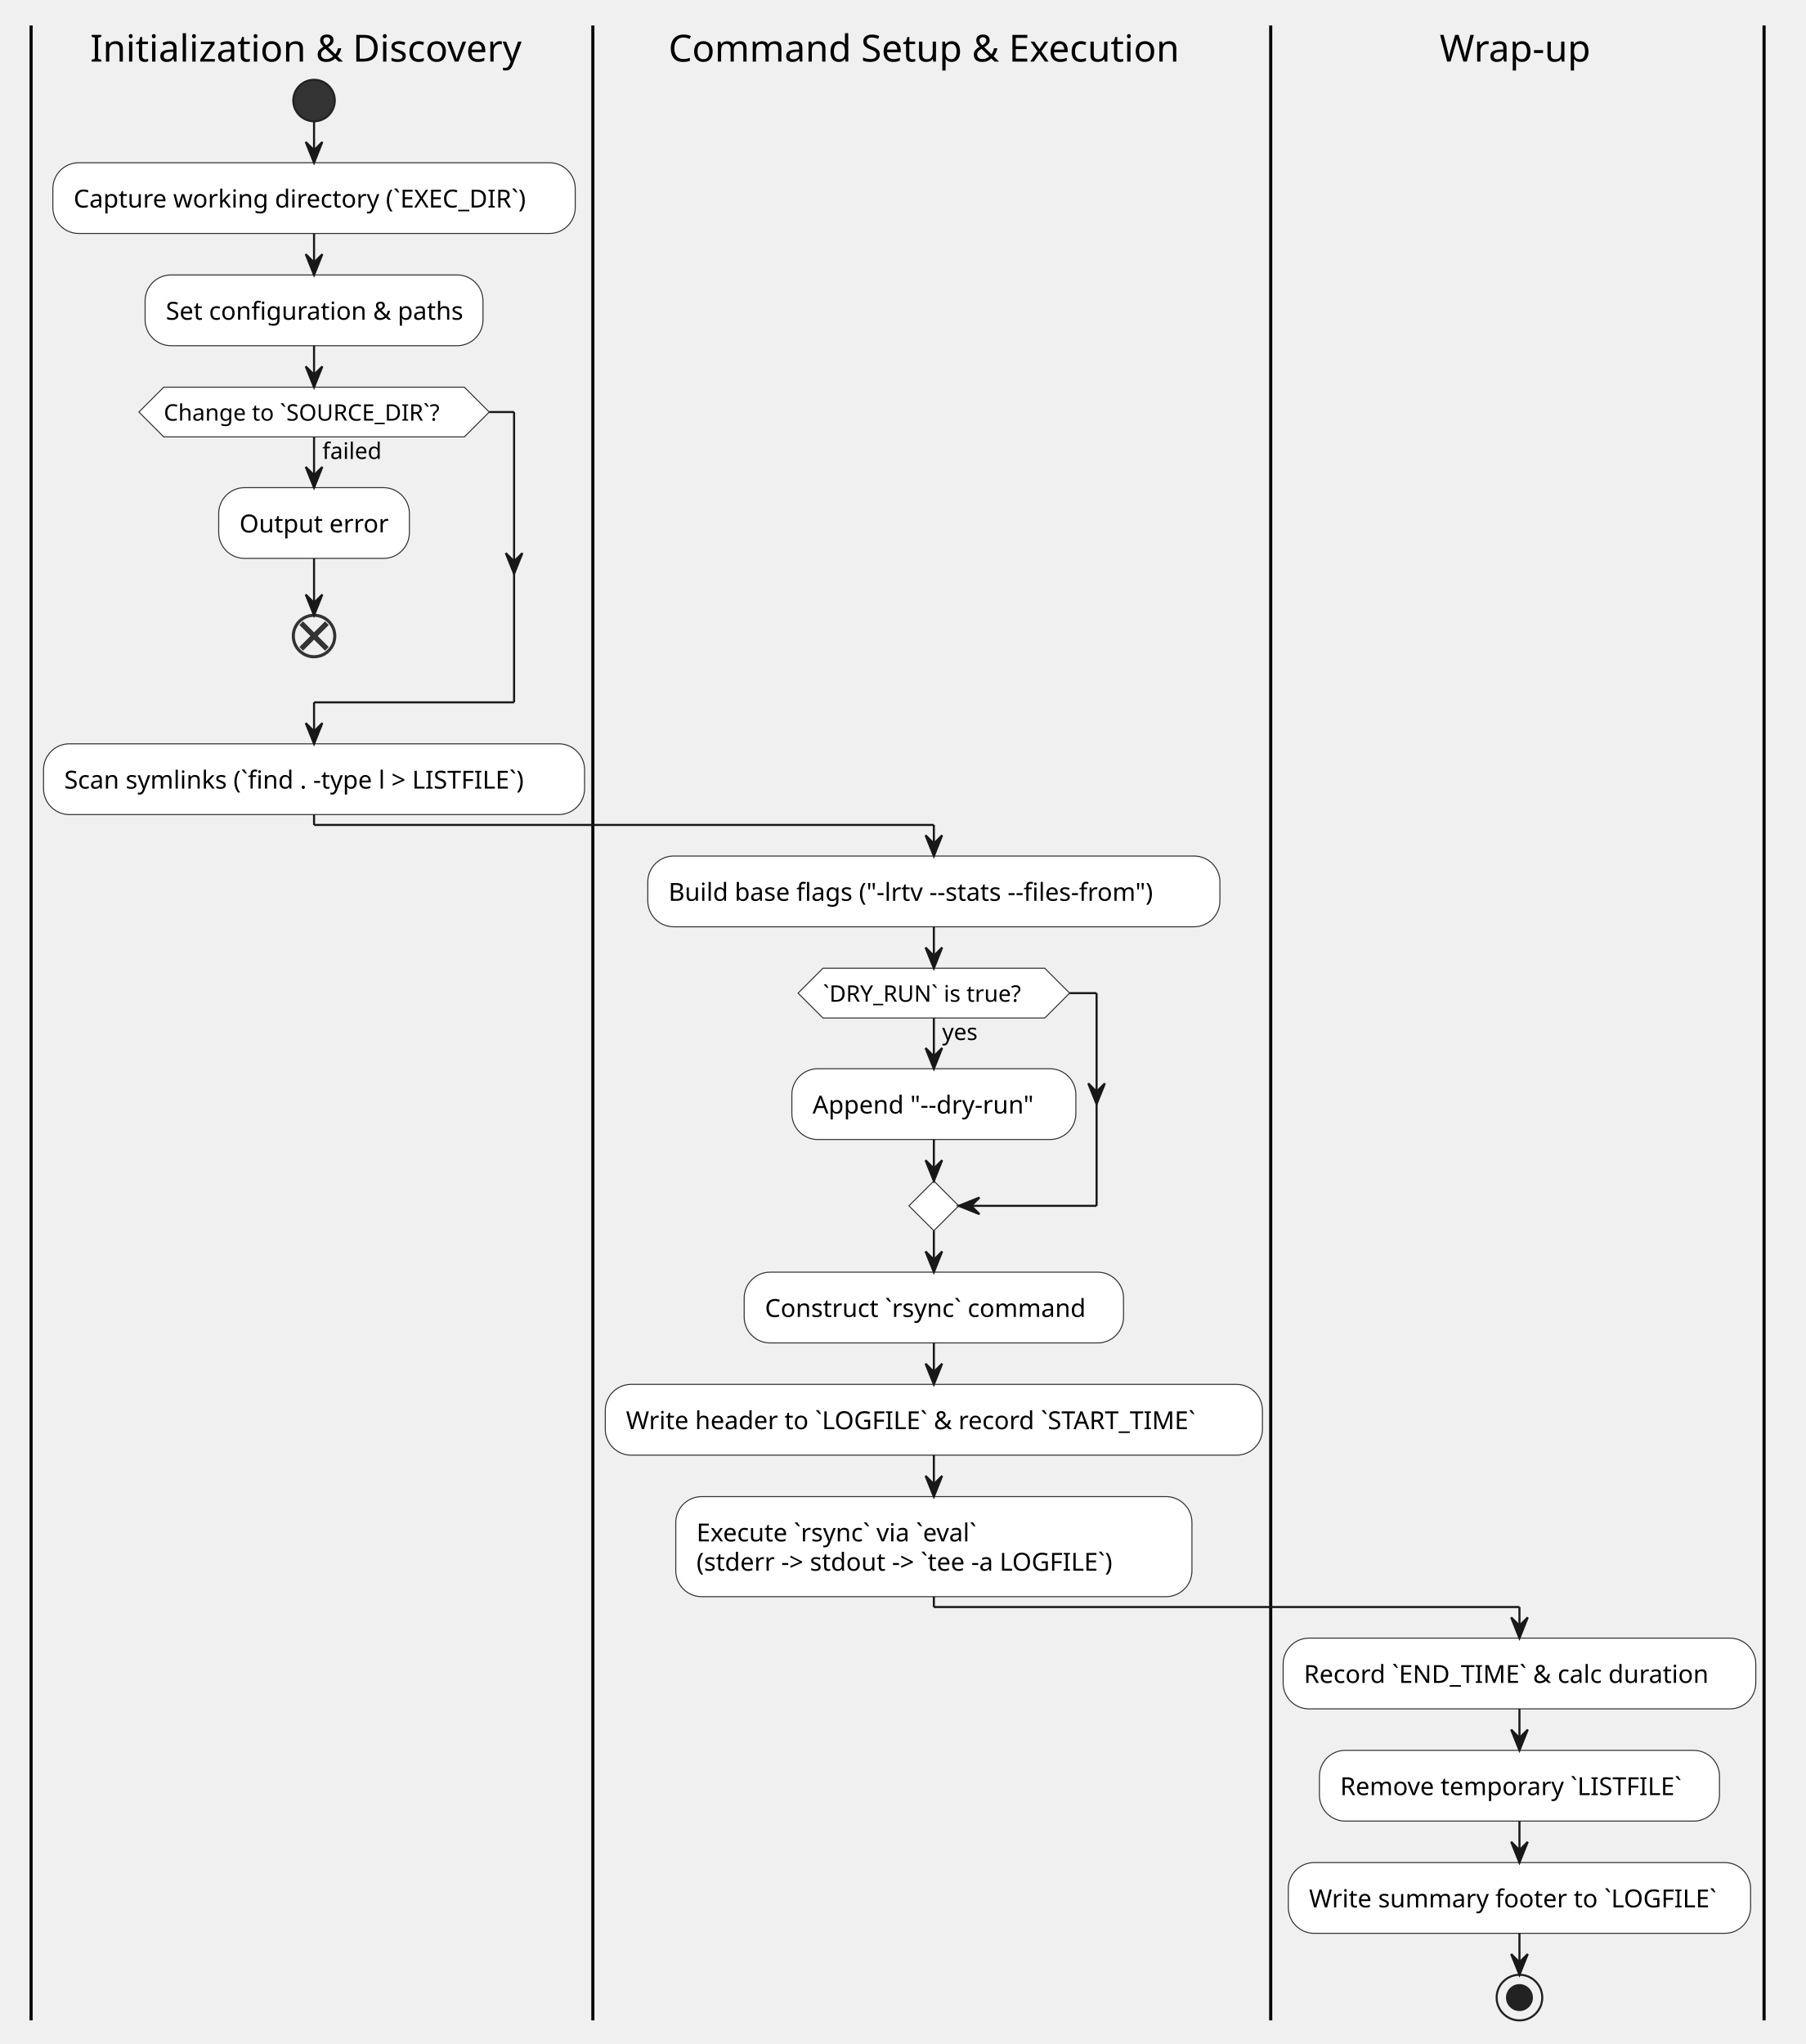
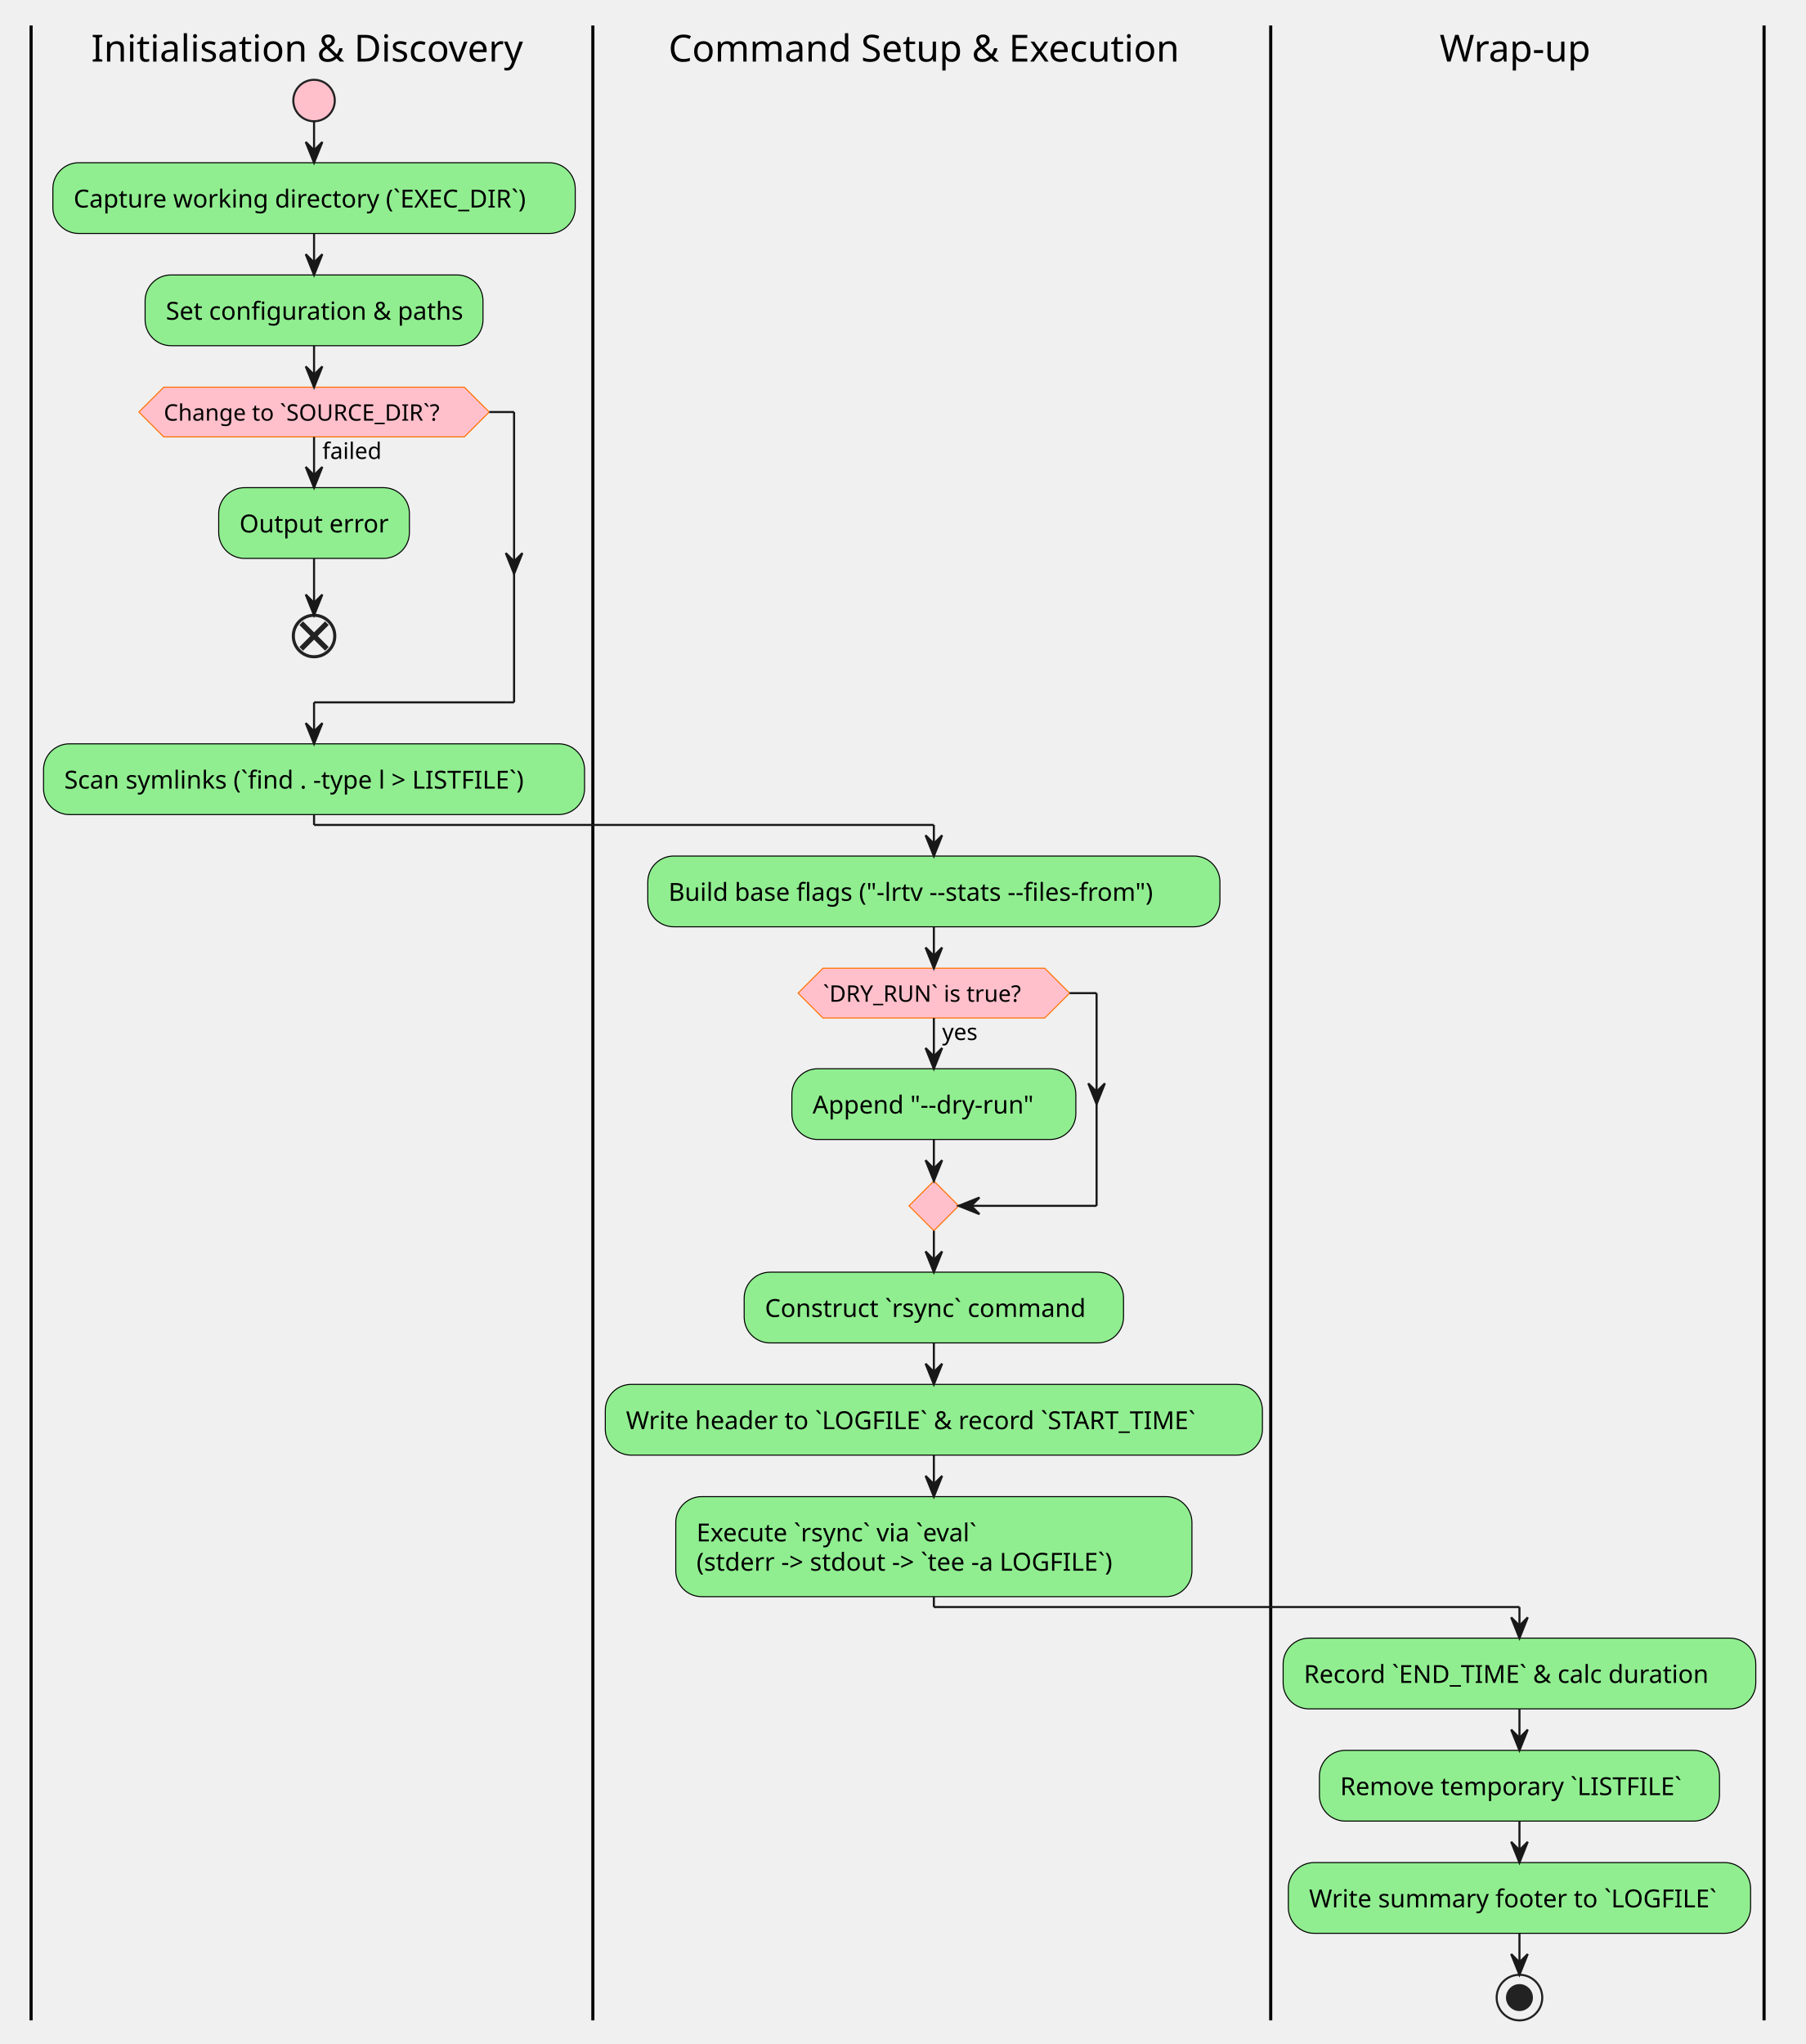
<svg xmlns="http://www.w3.org/2000/svg" contentStyleType="text/css" height="986px" preserveAspectRatio="none" style="width:871px;height:986px;background:#FFFFFF;" version="1.1" viewBox="0 0 871 986" width="871px" zoomAndPan="magnify">
  <defs />
  <g>
    <rect fill="none" height="21.199" style="stroke:none;stroke-width:1.0;" width="838" x="15" y="12.297" />
-     <ellipse cx="151.5" cy="48.496" fill="#333333" rx="10" ry="10" style="stroke:#222222;stroke-width:1.0;" />
-     <rect fill="#FFFFFF" height="34.133" rx="12.5" ry="12.5" style="stroke:#333333;stroke-width:0.5;" width="252" x="25.5" y="78.496" />
+     <ellipse cx="151.5" cy="48.496" fill="#FFC0CB" rx="10" ry="10" style="stroke:#222222;stroke-width:1.0;" />
+     <rect fill="#90EE90" height="34.133" rx="12.5" ry="12.5" style="stroke:#000000;stroke-width:0.5;" width="252" x="25.5" y="78.496" />
    <text fill="#000000" font-family="sans-serif" font-size="12" lengthAdjust="spacing" textLength="232" x="35.5" y="100.098">Capture working directory (`EXEC_DIR`)</text>
-     <rect fill="#FFFFFF" height="34.133" rx="12.5" ry="12.5" style="stroke:#333333;stroke-width:0.5;" width="163" x="70" y="132.629" />
+     <rect fill="#90EE90" height="34.133" rx="12.5" ry="12.5" style="stroke:#000000;stroke-width:0.5;" width="163" x="70" y="132.629" />
    <text fill="#000000" font-family="sans-serif" font-size="12" lengthAdjust="spacing" textLength="143" x="80" y="154.231">Set configuration &amp; paths</text>
-     <rect fill="#FFFFFF" height="34.133" rx="12.5" ry="12.5" style="stroke:#333333;stroke-width:0.5;" width="92" x="105.5" y="235.239" />
+     <rect fill="#90EE90" height="34.133" rx="12.5" ry="12.5" style="stroke:#000000;stroke-width:0.5;" width="92" x="105.5" y="235.239" />
    <text fill="#000000" font-family="sans-serif" font-size="12" lengthAdjust="spacing" textLength="72" x="115.5" y="256.841">Output error</text>
-     <ellipse cx="151.5" cy="306.806" fill="none" rx="10" ry="10" style="stroke:#333333;stroke-width:1.5;" />
-     <line style="stroke:#333333;stroke-width:2.5;" x1="145.313" x2="157.687" y1="300.618" y2="312.993" />
-     <line style="stroke:#333333;stroke-width:2.5;" x1="157.687" x2="145.313" y1="300.618" y2="312.993" />
-     <polygon fill="#FFFFFF" points="79,186.762,224,186.762,236,198.762,224,210.762,79,210.762,67,198.762,79,186.762" style="stroke:#333333;stroke-width:0.5;" />
+     <ellipse cx="151.5" cy="306.806" fill="none" rx="10" ry="10" style="stroke:#222222;stroke-width:1.5;" />
+     <line style="stroke:#222222;stroke-width:2.5;" x1="145.313" x2="157.687" y1="300.618" y2="312.993" />
+     <line style="stroke:#222222;stroke-width:2.5;" x1="157.687" x2="145.313" y1="300.618" y2="312.993" />
+     <polygon fill="#FFC0CB" points="79,186.762,224,186.762,236,198.762,224,210.762,79,210.762,67,198.762,79,186.762" style="stroke:#FF6F00;stroke-width:0.5;" />
    <text fill="#000000" font-family="sans-serif" font-size="11" lengthAdjust="spacing" textLength="29" x="155.5" y="221.397">failed</text>
    <text fill="#000000" font-family="sans-serif" font-size="11" lengthAdjust="spacing" textLength="145" x="79" y="202.919">Change to `SOURCE_DIR`?</text>
-     <rect fill="#FFFFFF" height="34.133" rx="12.5" ry="12.5" style="stroke:#333333;stroke-width:0.5;" width="261" x="21" y="358.806" />
+     <rect fill="#90EE90" height="34.133" rx="12.5" ry="12.5" style="stroke:#000000;stroke-width:0.5;" width="261" x="21" y="358.806" />
    <text fill="#000000" font-family="sans-serif" font-size="12" lengthAdjust="spacing" textLength="241" x="31" y="380.407">Scan symlinks (`find . -type l &gt; LISTFILE`)</text>
    <line style="stroke:#000000;stroke-width:1.5;" x1="15" x2="15" y1="12.297" y2="974.611" />
-     <rect fill="#FFFFFF" height="34.133" rx="12.5" ry="12.5" style="stroke:#333333;stroke-width:0.5;" width="276" x="312.5" y="412.938" />
+     <rect fill="#90EE90" height="34.133" rx="12.5" ry="12.5" style="stroke:#000000;stroke-width:0.5;" width="276" x="312.5" y="412.938" />
    <text fill="#000000" font-family="sans-serif" font-size="12" lengthAdjust="spacing" textLength="256" x="322.5" y="434.54">Build base flags ("-lrtv --stats --files-from")</text>
-     <rect fill="#FFFFFF" height="34.133" rx="12.5" ry="12.5" style="stroke:#333333;stroke-width:0.5;" width="137" x="382" y="515.549" />
+     <rect fill="#90EE90" height="34.133" rx="12.5" ry="12.5" style="stroke:#000000;stroke-width:0.5;" width="137" x="382" y="515.549" />
    <text fill="#000000" font-family="sans-serif" font-size="12" lengthAdjust="spacing" textLength="117" x="392" y="537.15">Append "--dry-run"</text>
-     <polygon fill="#FFFFFF" points="397,467.071,504,467.071,516,479.071,504,491.071,397,491.071,385,479.071,397,467.071" style="stroke:#333333;stroke-width:0.5;" />
+     <polygon fill="#FFC0CB" points="397,467.071,504,467.071,516,479.071,504,491.071,397,491.071,385,479.071,397,467.071" style="stroke:#FF6F00;stroke-width:0.5;" />
    <text fill="#000000" font-family="sans-serif" font-size="11" lengthAdjust="spacing" textLength="18" x="454.5" y="501.706">yes</text>
    <text fill="#000000" font-family="sans-serif" font-size="11" lengthAdjust="spacing" textLength="107" x="397" y="483.228">`DRY_RUN` is true?</text>
-     <polygon fill="#FFFFFF" points="450.5,569.682,462.5,581.682,450.5,593.682,438.5,581.682,450.5,569.682" style="stroke:#333333;stroke-width:0.5;" />
-     <rect fill="#FFFFFF" height="34.133" rx="12.5" ry="12.5" style="stroke:#333333;stroke-width:0.5;" width="183" x="359" y="613.682" />
+     <polygon fill="#FFC0CB" points="450.5,569.682,462.5,581.682,450.5,593.682,438.5,581.682,450.5,569.682" style="stroke:#FF6F00;stroke-width:0.5;" />
+     <rect fill="#90EE90" height="34.133" rx="12.5" ry="12.5" style="stroke:#000000;stroke-width:0.5;" width="183" x="359" y="613.682" />
    <text fill="#000000" font-family="sans-serif" font-size="12" lengthAdjust="spacing" textLength="163" x="369" y="635.283">Construct `rsync` command</text>
-     <rect fill="#FFFFFF" height="34.133" rx="12.5" ry="12.5" style="stroke:#333333;stroke-width:0.5;" width="317" x="292" y="667.814" />
+     <rect fill="#90EE90" height="34.133" rx="12.5" ry="12.5" style="stroke:#000000;stroke-width:0.5;" width="317" x="292" y="667.814" />
    <text fill="#000000" font-family="sans-serif" font-size="12" lengthAdjust="spacing" textLength="297" x="302" y="689.416">Write header to `LOGFILE` &amp; record `START_TIME`</text>
-     <rect fill="#FFFFFF" height="48.266" rx="12.5" ry="12.5" style="stroke:#333333;stroke-width:0.5;" width="249" x="326" y="721.947" />
+     <rect fill="#90EE90" height="48.266" rx="12.5" ry="12.5" style="stroke:#000000;stroke-width:0.5;" width="249" x="326" y="721.947" />
    <text fill="#000000" font-family="sans-serif" font-size="12" lengthAdjust="spacing" textLength="154" x="336" y="743.549">Execute `rsync` via `eval`</text>
    <text fill="#000000" font-family="sans-serif" font-size="12" lengthAdjust="spacing" textLength="229" x="336" y="757.682">(stderr -&gt; stdout -&gt; `tee -a LOGFILE`)</text>
    <line style="stroke:#000000;stroke-width:1.5;" x1="286" x2="286" y1="12.297" y2="974.611" />
-     <rect fill="#FFFFFF" height="34.133" rx="12.5" ry="12.5" style="stroke:#333333;stroke-width:0.5;" width="228" x="619" y="790.213" />
+     <rect fill="#90EE90" height="34.133" rx="12.5" ry="12.5" style="stroke:#000000;stroke-width:0.5;" width="228" x="619" y="790.213" />
    <text fill="#000000" font-family="sans-serif" font-size="12" lengthAdjust="spacing" textLength="208" x="629" y="811.814">Record `END_TIME` &amp; calc duration</text>
-     <rect fill="#FFFFFF" height="34.133" rx="12.5" ry="12.5" style="stroke:#333333;stroke-width:0.5;" width="193" x="636.5" y="844.346" />
+     <rect fill="#90EE90" height="34.133" rx="12.5" ry="12.5" style="stroke:#000000;stroke-width:0.5;" width="193" x="636.5" y="844.346" />
    <text fill="#000000" font-family="sans-serif" font-size="12" lengthAdjust="spacing" textLength="173" x="646.5" y="865.947">Remove temporary `LISTFILE`</text>
-     <rect fill="#FFFFFF" height="34.133" rx="12.5" ry="12.5" style="stroke:#333333;stroke-width:0.5;" width="223" x="621.5" y="898.479" />
+     <rect fill="#90EE90" height="34.133" rx="12.5" ry="12.5" style="stroke:#000000;stroke-width:0.5;" width="223" x="621.5" y="898.479" />
    <text fill="#000000" font-family="sans-serif" font-size="12" lengthAdjust="spacing" textLength="203" x="631.5" y="920.08">Write summary footer to `LOGFILE`</text>
    <ellipse cx="733" cy="963.611" fill="none" rx="11" ry="11" style="stroke:#222222;stroke-width:1.0;" />
    <ellipse cx="733" cy="963.611" fill="#222222" rx="6" ry="6" style="stroke:#222222;stroke-width:1.0;" />
    <line style="stroke:#000000;stroke-width:1.5;" x1="613" x2="613" y1="12.297" y2="974.611" />
    <line style="stroke:#000000;stroke-width:1.5;" x1="851" x2="851" y1="12.297" y2="974.611" />
    <line style="stroke:#181818;stroke-width:1.0;" x1="151.5" x2="151.5" y1="58.496" y2="78.496" />
    <polygon fill="#181818" points="147.5,68.496,151.5,78.496,155.5,68.496,151.5,72.496" style="stroke:#181818;stroke-width:1.0;" />
    <line style="stroke:#181818;stroke-width:1.0;" x1="151.5" x2="151.5" y1="112.629" y2="132.629" />
    <polygon fill="#181818" points="147.5,122.629,151.5,132.629,155.5,122.629,151.5,126.629" style="stroke:#181818;stroke-width:1.0;" />
    <line style="stroke:#181818;stroke-width:1.0;" x1="151.5" x2="151.5" y1="269.372" y2="296.806" />
    <polygon fill="#181818" points="147.5,286.806,151.5,296.806,155.5,286.806,151.5,290.806" style="stroke:#181818;stroke-width:1.0;" />
    <line style="stroke:#181818;stroke-width:1.0;" x1="151.5" x2="151.5" y1="210.762" y2="235.239" />
    <polygon fill="#181818" points="147.5,225.239,151.5,235.239,155.5,225.239,151.5,229.239" style="stroke:#181818;stroke-width:1.0;" />
    <line style="stroke:#181818;stroke-width:1.0;" x1="236" x2="248" y1="198.762" y2="198.762" />
    <polygon fill="#181818" points="244,266.806,248,276.806,252,266.806,248,270.806" style="stroke:#181818;stroke-width:1.0;" />
    <line style="stroke:#181818;stroke-width:1.0;" x1="248" x2="248" y1="198.762" y2="338.806" />
    <line style="stroke:#181818;stroke-width:1.0;" x1="248" x2="151.5" y1="338.806" y2="338.806" />
    <line style="stroke:#181818;stroke-width:1.0;" x1="151.5" x2="151.5" y1="338.806" y2="358.806" />
    <polygon fill="#181818" points="147.5,348.806,151.5,358.806,155.5,348.806,151.5,352.806" style="stroke:#181818;stroke-width:1.0;" />
    <line style="stroke:#181818;stroke-width:1.0;" x1="151.5" x2="151.5" y1="166.762" y2="186.762" />
    <polygon fill="#181818" points="147.5,176.762,151.5,186.762,155.5,176.762,151.5,180.762" style="stroke:#181818;stroke-width:1.0;" />
    <line style="stroke:#181818;stroke-width:1.0;" x1="450.5" x2="450.5" y1="491.071" y2="515.549" />
    <polygon fill="#181818" points="446.5,505.549,450.5,515.549,454.5,505.549,450.5,509.549" style="stroke:#181818;stroke-width:1.0;" />
    <line style="stroke:#181818;stroke-width:1.0;" x1="516" x2="529" y1="479.071" y2="479.071" />
    <polygon fill="#181818" points="525,522.615,529,532.615,533,522.615,529,526.615" style="stroke:#181818;stroke-width:1.0;" />
    <line style="stroke:#181818;stroke-width:1.0;" x1="529" x2="529" y1="479.071" y2="581.682" />
    <line style="stroke:#181818;stroke-width:1.0;" x1="529" x2="462.5" y1="581.682" y2="581.682" />
    <polygon fill="#181818" points="472.5,577.682,462.5,581.682,472.5,585.682,468.5,581.682" style="stroke:#181818;stroke-width:1.0;" />
    <line style="stroke:#181818;stroke-width:1.0;" x1="450.5" x2="450.5" y1="549.682" y2="569.682" />
    <polygon fill="#181818" points="446.5,559.682,450.5,569.682,454.5,559.682,450.5,563.682" style="stroke:#181818;stroke-width:1.0;" />
    <line style="stroke:#181818;stroke-width:1.0;" x1="450.5" x2="450.5" y1="447.071" y2="467.071" />
    <polygon fill="#181818" points="446.5,457.071,450.5,467.071,454.5,457.071,450.5,461.071" style="stroke:#181818;stroke-width:1.0;" />
    <line style="stroke:#181818;stroke-width:1.0;" x1="450.5" x2="450.5" y1="593.682" y2="613.682" />
    <polygon fill="#181818" points="446.5,603.682,450.5,613.682,454.5,603.682,450.5,607.682" style="stroke:#181818;stroke-width:1.0;" />
    <line style="stroke:#181818;stroke-width:1.0;" x1="450.5" x2="450.5" y1="647.814" y2="667.814" />
    <polygon fill="#181818" points="446.5,657.814,450.5,667.814,454.5,657.814,450.5,661.814" style="stroke:#181818;stroke-width:1.0;" />
    <line style="stroke:#181818;stroke-width:1.0;" x1="450.5" x2="450.5" y1="701.947" y2="721.947" />
    <polygon fill="#181818" points="446.5,711.947,450.5,721.947,454.5,711.947,450.5,715.947" style="stroke:#181818;stroke-width:1.0;" />
    <line style="stroke:#181818;stroke-width:1.0;" x1="733" x2="733" y1="824.346" y2="844.346" />
    <polygon fill="#181818" points="729,834.346,733,844.346,737,834.346,733,838.346" style="stroke:#181818;stroke-width:1.0;" />
    <line style="stroke:#181818;stroke-width:1.0;" x1="733" x2="733" y1="878.479" y2="898.479" />
    <polygon fill="#181818" points="729,888.479,733,898.479,737,888.479,733,892.479" style="stroke:#181818;stroke-width:1.0;" />
    <line style="stroke:#181818;stroke-width:1.0;" x1="733" x2="733" y1="932.611" y2="952.611" />
    <polygon fill="#181818" points="729,942.611,733,952.611,737,942.611,733,946.611" style="stroke:#181818;stroke-width:1.0;" />
    <line style="stroke:#181818;stroke-width:1.0;" x1="151.5" x2="151.5" y1="392.938" y2="397.938" />
    <line style="stroke:#181818;stroke-width:1.0;" x1="151.5" x2="450.5" y1="397.938" y2="397.938" />
    <line style="stroke:#181818;stroke-width:1.0;" x1="450.5" x2="450.5" y1="397.938" y2="412.938" />
    <polygon fill="#181818" points="446.5,402.938,450.5,412.938,454.5,402.938,450.5,406.938" style="stroke:#181818;stroke-width:1.0;" />
    <line style="stroke:#181818;stroke-width:1.0;" x1="450.5" x2="450.5" y1="770.213" y2="775.213" />
    <line style="stroke:#181818;stroke-width:1.0;" x1="450.5" x2="733" y1="775.213" y2="775.213" />
    <line style="stroke:#181818;stroke-width:1.0;" x1="733" x2="733" y1="775.213" y2="790.213" />
    <polygon fill="#181818" points="729,780.213,733,790.213,737,780.213,733,784.213" style="stroke:#181818;stroke-width:1.0;" />
-     <text fill="#000000" font-family="sans-serif" font-size="18" lengthAdjust="spacing" textLength="214" x="43.5" y="29.699">Initialization &amp; Discovery</text>
+     <text fill="#000000" font-family="sans-serif" font-size="18" lengthAdjust="spacing" textLength="213" x="44" y="29.699">Initialisation &amp; Discovery</text>
    <text fill="#000000" font-family="sans-serif" font-size="18" lengthAdjust="spacing" textLength="254" x="322.5" y="29.699">Command Setup &amp; Execution</text>
    <text fill="#000000" font-family="sans-serif" font-size="18" lengthAdjust="spacing" textLength="75" x="694.5" y="29.699">Wrap-up</text>
  </g>
</svg>
